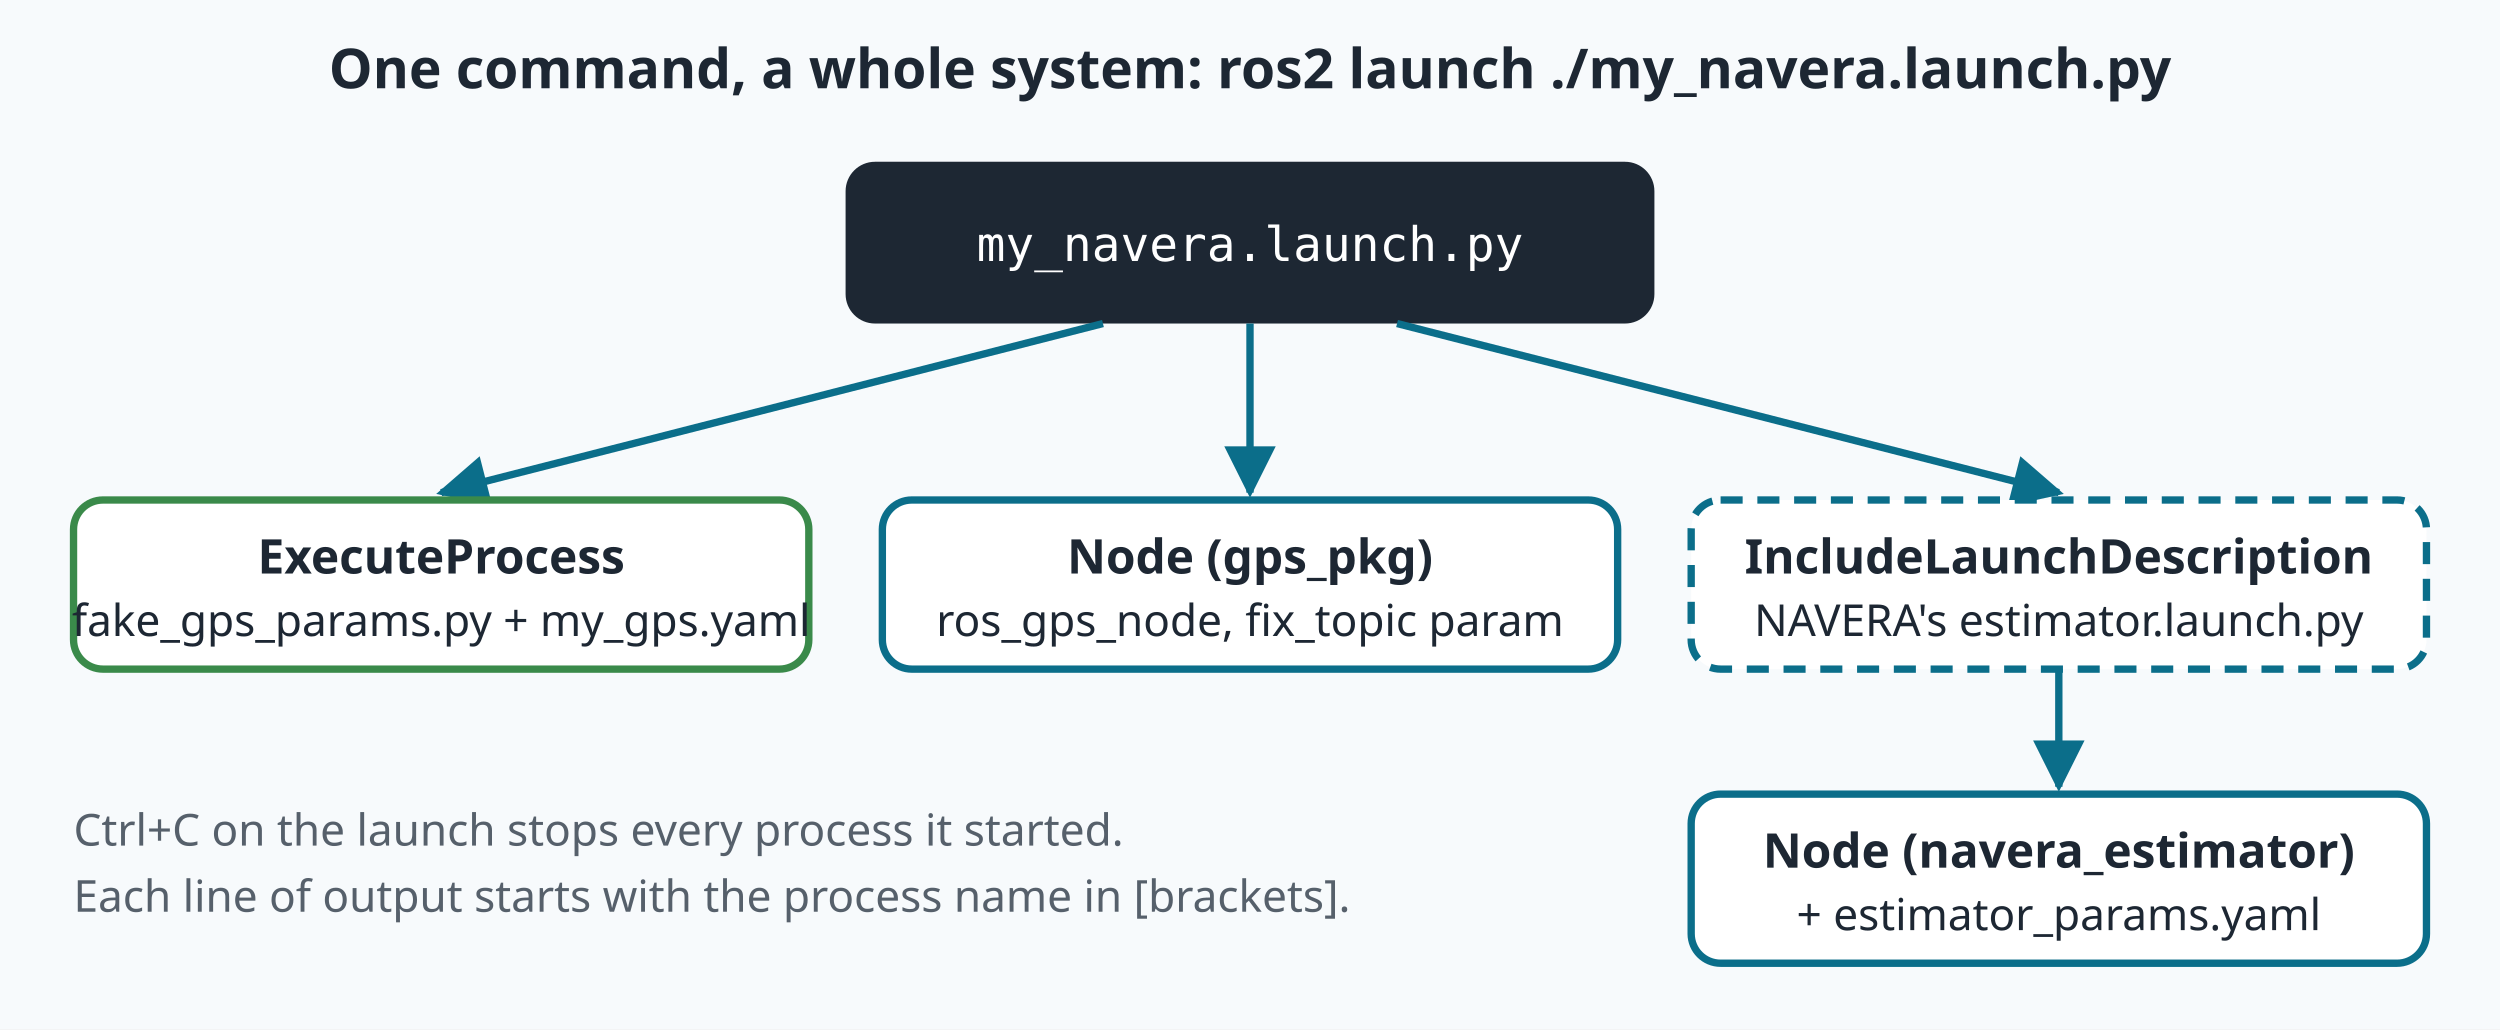
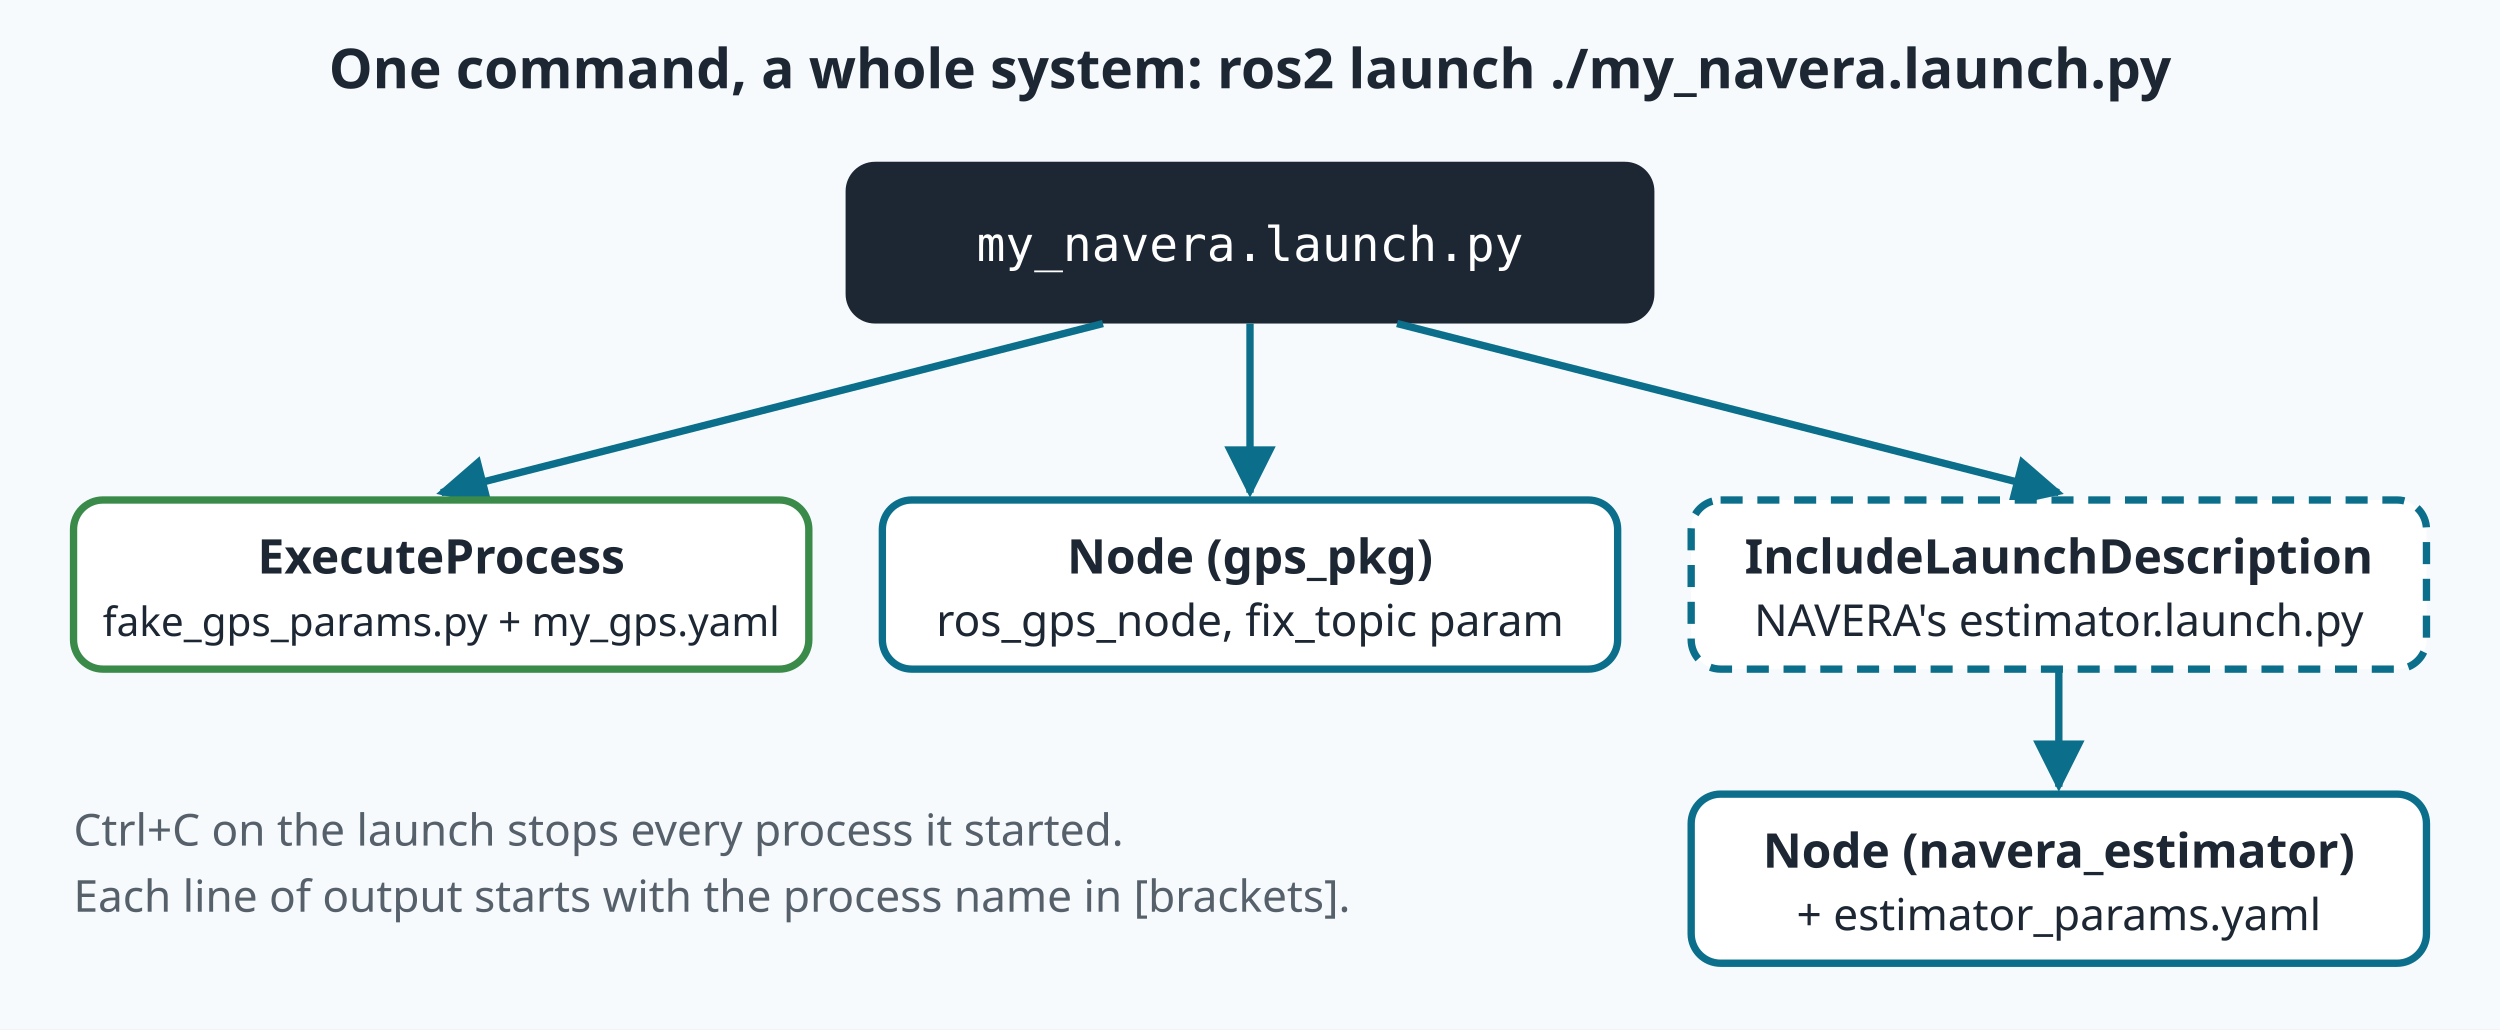
<svg xmlns="http://www.w3.org/2000/svg" viewBox="0 0 680 280" font-family="sans-serif" font-size="13">
  <rect width="680" height="280" fill="#f7fafc" />
  <defs>
    <marker id="g" viewBox="0 0 10 10" refX="9" refY="5" markerWidth="7" markerHeight="7" orient="auto">
      <path d="M0 0 L10 5 L0 10 z" fill="#0b6e8a" />
    </marker>
  </defs>
  <text x="340" y="24" text-anchor="middle" font-size="15" font-weight="bold" fill="#1d2733">One command, a whole system: ros2 launch ./my_navera.launch.py</text>
  <rect x="230" y="44" width="220" height="44" rx="8" fill="#1d2733" />
  <text x="340" y="71" text-anchor="middle" fill="#ffffff" font-family="monospace">my_navera.launch.py</text>
  <g stroke="#0b6e8a" stroke-width="2" fill="none" marker-end="url(#g)">
    <path d="M300 88 L120 134" />
    <path d="M340 88 L340 134" />
    <path d="M380 88 L560 134" />
    <path d="M560 182 L560 214" />
  </g>
  <g fill="#ffffff" stroke-width="2">
    <rect x="20" y="136" width="200" height="46" rx="8" stroke="#3a8a4a" />
    <rect x="240" y="136" width="200" height="46" rx="8" stroke="#0b6e8a" />
    <rect x="460" y="136" width="200" height="46" rx="8" stroke="#0b6e8a" stroke-dasharray="6 4" />
    <rect x="460" y="216" width="200" height="46" rx="8" stroke="#0b6e8a" />
  </g>
  <g text-anchor="middle" fill="#1d2733">
    <text x="120" y="156" font-weight="bold">ExecuteProcess</text>
-     <text x="120" y="173" font-size="12">fake_gps_params.py + my_gps.yaml</text>
+     <text x="120" y="173" font-size="11">fake_gps_params.py + my_gps.yaml</text>
    <text x="340" y="156" font-weight="bold">Node (gps_pkg)</text>
    <text x="340" y="173" font-size="12">ros_gps_node, fix_topic param</text>
    <text x="560" y="156" font-weight="bold">IncludeLaunchDescription</text>
    <text x="560" y="173" font-size="12">NAVERA's estimator.launch.py</text>
    <text x="560" y="236" font-weight="bold">Node (navera_estimator)</text>
    <text x="560" y="253" font-size="12">+ estimator_params.yaml</text>
  </g>
  <text x="20" y="230" fill="#56606b" font-size="12">Ctrl+C on the launch stops every process it started.</text>
  <text x="20" y="248" fill="#56606b" font-size="12">Each line of output starts with the process name in [brackets].</text>
</svg>
